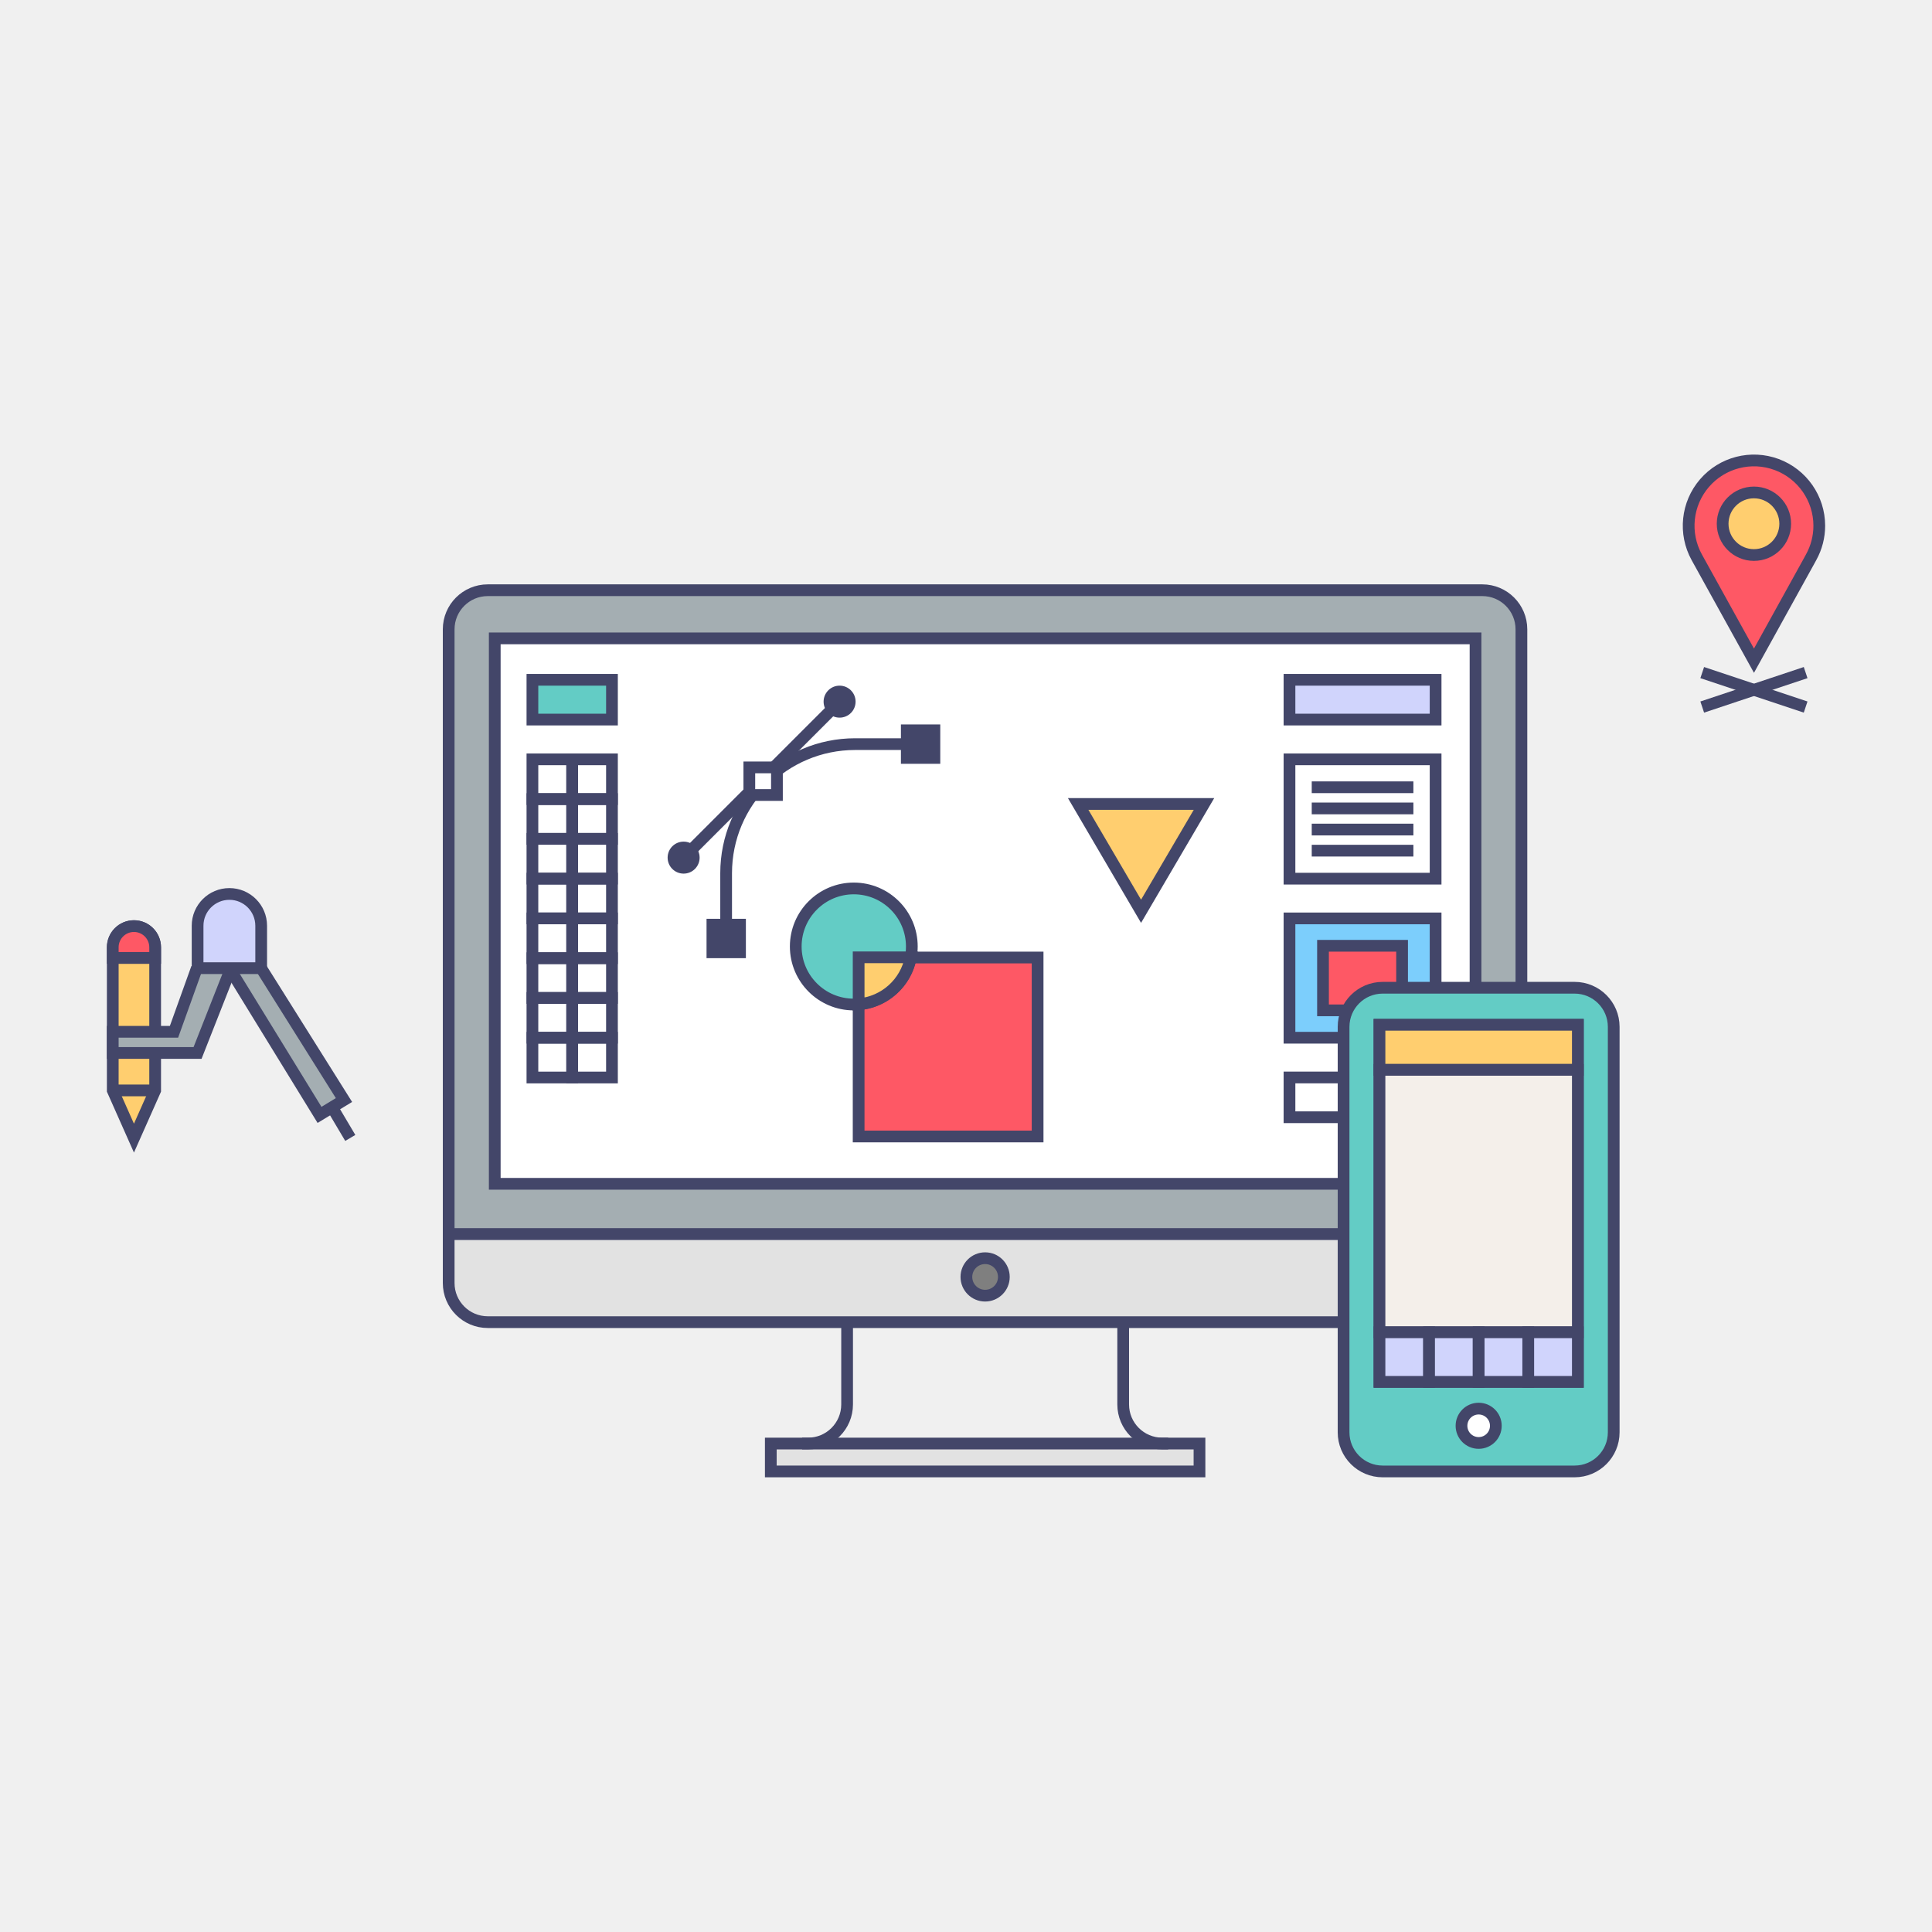
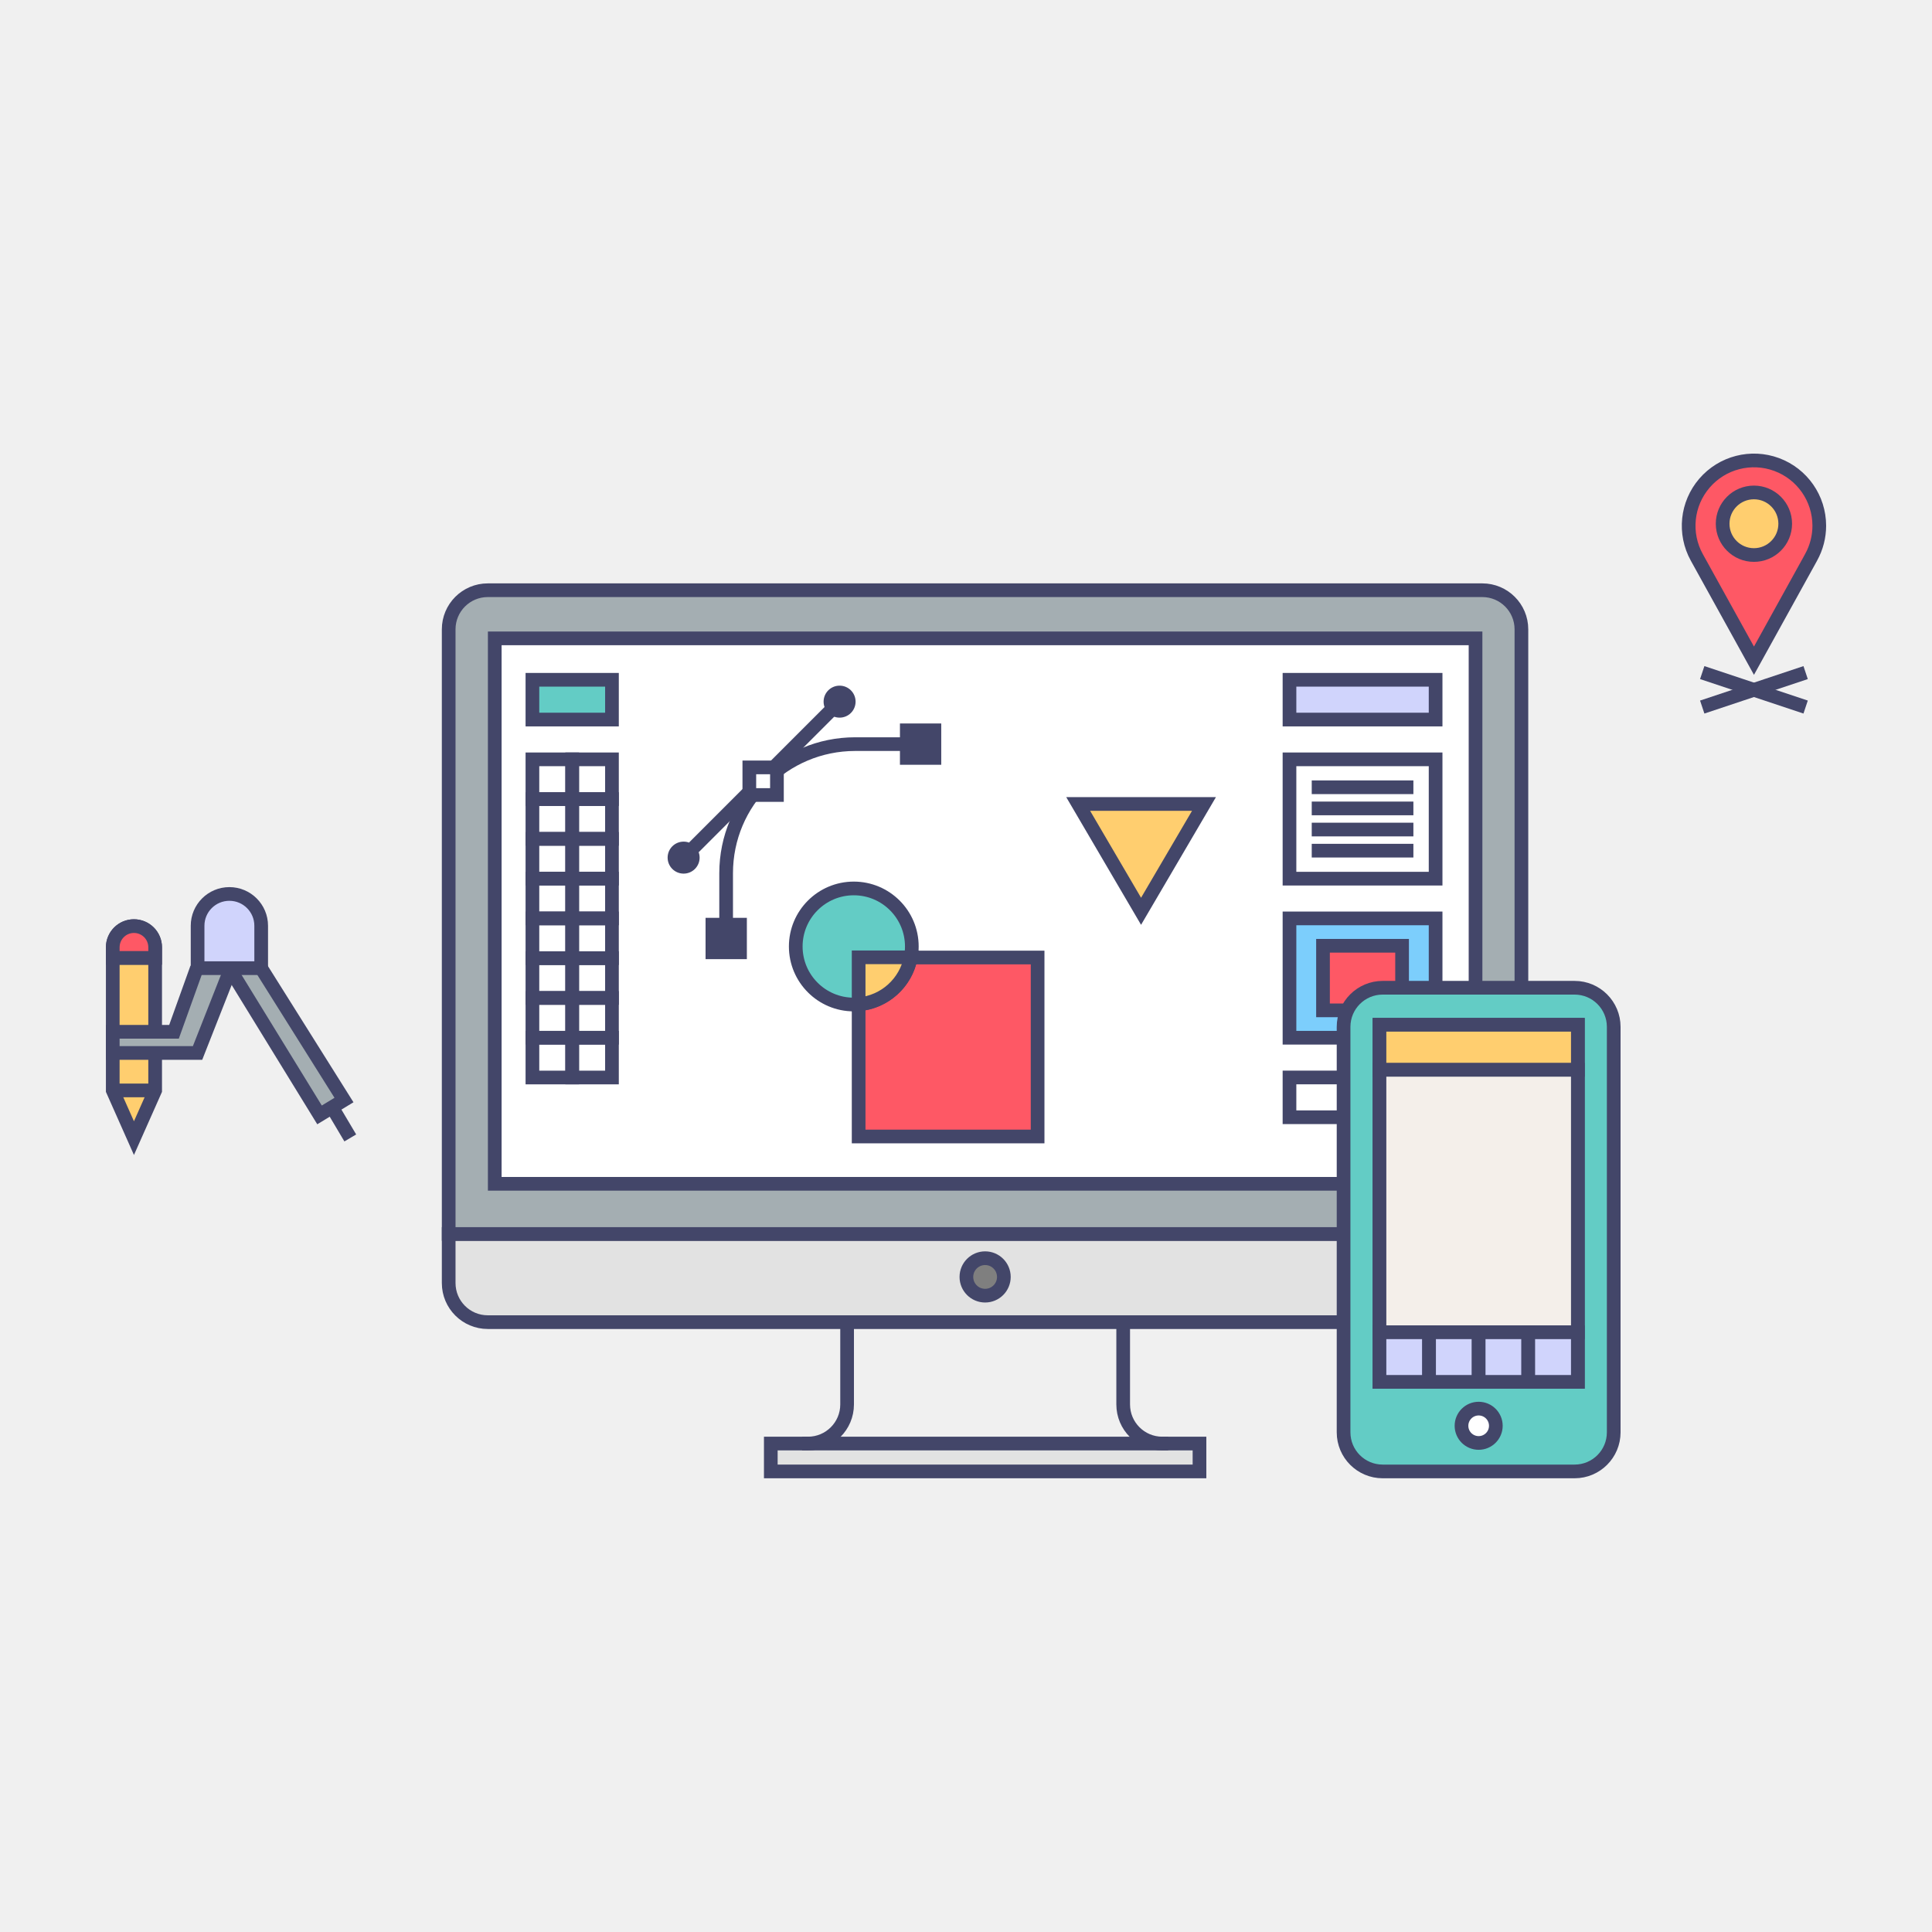
<svg xmlns="http://www.w3.org/2000/svg" id="Layer_1" data-name="Layer 1" viewBox="0 0 493.98 493.98">
  <defs>
    <style>
      .cls-1, .cls-7 {
        fill: none;
      }

      .cls-2 {
        fill: #fe5865;
      }

      .cls-10, .cls-11, .cls-12, .cls-14, .cls-2, .cls-3, .cls-4, .cls-5, .cls-6, .cls-7, .cls-8, .cls-9 {
        stroke: #434669;
        stroke-miterlimit: 10;
-         stroke-width: 3px;
+         stroke-width: 3.5px;
      }

      .cls-3 {
        fill: #e2e2e2;
      }

      .cls-4 {
        fill: #a4aeb2;
      }

      .cls-5 {
        fill: #fff;
      }

      .cls-6 {
        fill: #7f7f7f;
      }

      .cls-8 {
        fill: #63ccc5;
      }

      .cls-9 {
        fill: #d0d4fc;
      }

      .cls-10 {
        fill: #7ccefc;
      }

      .cls-11 {
        fill: #ffce6f;
      }

      .cls-12, .cls-13 {
        fill: #434669;
      }

      .cls-14 {
        fill: #f4efea;
      }
    </style>
  </defs>
  <rect class="cls-1" width="493.98" height="493.98" />
  <g>
    <path class="cls-2" d="M500.2,86a16.7,16.7,0,1,0-31.32,8.08h0l14.62,26.43,14.16-25.61,0.45-.83A16.62,16.62,0,0,0,500.2,86Z" transform="translate(-35.04 48.42)" />
    <path class="cls-3" d="M114.72,315.51H389a0,0,0,0,1,0,0v12.54a10,10,0,0,1-10,10H124.72a10,10,0,0,1-10-10V315.51A0,0,0,0,1,114.72,315.51Z" />
    <path class="cls-4" d="M124.72,150.91H379a10,10,0,0,1,10,10v154.6a0,0,0,0,1,0,0H114.72a0,0,0,0,1,0,0V160.91A10,10,0,0,1,124.72,150.91Z" />
    <rect class="cls-5" x="126.5" y="163.22" width="250.77" height="139.46" />
    <rect class="cls-3" x="197.08" y="369.09" width="109.61" height="7.13" />
    <circle class="cls-6" cx="251.88" cy="326.49" r="4.79" />
    <path class="cls-7" d="M240.12,320.67h1.51a10,10,0,0,0,10-10v-21" transform="translate(-35.04 48.42)" />
    <path class="cls-7" d="M333.73,320.67h-1.51a10,10,0,0,1-10-10v-21" transform="translate(-35.04 48.42)" />
    <rect class="cls-8" x="136.13" y="173.81" width="20.34" height="10.17" />
    <rect class="cls-9" x="329.7" y="173.81" width="37.36" height="10.17" />
    <rect class="cls-7" x="329.7" y="275.49" width="37.36" height="10.17" />
    <rect class="cls-7" x="329.7" y="194.15" width="37.36" height="30.51" />
    <rect class="cls-10" x="329.7" y="234.82" width="37.36" height="30.51" />
    <rect class="cls-2" x="338.27" y="241.82" width="20.22" height="16.51" />
    <rect class="cls-7" x="136.13" y="194.15" width="10.17" height="10.17" />
    <rect class="cls-7" x="146.3" y="194.15" width="10.17" height="10.17" />
    <rect class="cls-7" x="136.13" y="204.31" width="10.17" height="10.17" />
    <rect class="cls-7" x="146.3" y="204.31" width="10.17" height="10.17" />
    <rect class="cls-7" x="136.13" y="214.48" width="10.17" height="10.17" />
    <rect class="cls-7" x="146.3" y="214.48" width="10.17" height="10.17" />
    <rect class="cls-7" x="136.13" y="224.65" width="10.17" height="10.17" />
    <rect class="cls-7" x="146.3" y="224.65" width="10.17" height="10.17" />
    <rect class="cls-7" x="136.13" y="234.82" width="10.17" height="10.17" />
    <rect class="cls-7" x="146.3" y="234.82" width="10.17" height="10.17" />
    <rect class="cls-7" x="136.13" y="244.99" width="10.17" height="10.17" />
    <rect class="cls-7" x="146.3" y="244.99" width="10.17" height="10.17" />
    <rect class="cls-7" x="136.13" y="255.16" width="10.17" height="10.17" />
    <rect class="cls-7" x="146.3" y="255.16" width="10.17" height="10.17" />
    <rect class="cls-7" x="136.13" y="265.33" width="10.17" height="10.17" />
    <rect class="cls-7" x="146.3" y="265.33" width="10.17" height="10.17" />
    <polygon class="cls-11" points="275.67 205.56 307.84 205.56 291.75 233 275.67 205.56" />
    <rect class="cls-8" x="343.53" y="252.55" width="69.07" height="123.67" rx="10" ry="10" />
    <rect class="cls-5" x="352.71" y="262.02" width="50.72" height="91.3" />
    <circle class="cls-5" cx="378.07" cy="364.55" r="4.39" />
    <g>
      <path class="cls-7" d="M266.89,141.84H253.7a33,33,0,0,0-33,33V188" transform="translate(-35.04 48.42)" />
      <line class="cls-7" x1="177.38" y1="216.69" x2="212.21" y2="181.86" />
      <rect class="cls-5" x="191.59" y="196.21" width="7.06" height="7.06" />
      <rect class="cls-12" x="231.85" y="186.73" width="7.06" height="7.06" />
      <rect class="cls-12" x="217.19" y="188.01" width="7.06" height="7.06" transform="translate(-5.86 460.68) rotate(-90)" />
      <circle class="cls-13" cx="214.67" cy="179.4" r="4.09" />
      <circle class="cls-13" cx="174.79" cy="219.28" r="4.09" />
    </g>
    <rect class="cls-2" x="219.54" y="244.82" width="45.76" height="45.76" />
    <line class="cls-7" x1="435.23" y1="180.78" x2="461.67" y2="171.97" />
    <line class="cls-7" x1="461.67" y1="180.78" x2="435.23" y2="171.97" />
    <circle class="cls-11" cx="448.45" cy="133.91" r="8" />
    <path class="cls-11" d="M74.71,220.81v9.57l-5.42,12.2-5.42-12.2V193.79a5.42,5.42,0,0,1,10.84,0v21.6" transform="translate(-35.04 48.42)" />
    <line class="cls-7" x1="39.67" y1="244.92" x2="28.83" y2="244.92" />
    <line class="cls-7" x1="39.67" y1="278.8" x2="28.83" y2="278.8" />
    <polyline class="cls-4" points="66.78 247.55 87.95 281.26 81.7 285.06 58.76 247.72" />
    <line class="cls-7" x1="84.91" y1="283.11" x2="89.56" y2="290.95" />
    <polyline class="cls-4" points="50.35 247.49 44.49 263.81 28.83 263.81 28.83 269.23 50.51 269.23 58.98 247.72" />
    <circle class="cls-8" cx="218.3" cy="242" r="14.84" />
    <line class="cls-7" x1="335.39" y1="201.29" x2="361.38" y2="201.29" />
    <line class="cls-7" x1="335.39" y1="206.7" x2="361.38" y2="206.7" />
    <line class="cls-7" x1="335.39" y1="212.1" x2="361.38" y2="212.1" />
    <line class="cls-7" x1="335.39" y1="217.5" x2="361.38" y2="217.5" />
    <path class="cls-9" d="M85.56,188.28a8.13,8.13,0,1,1,16.26,0v10.84H85.56V188.28Z" transform="translate(-35.04 48.42)" />
    <path class="cls-2" d="M74.71,196.5v-2.71a5.42,5.42,0,1,0-10.84,0v2.71H74.71Z" transform="translate(-35.04 48.42)" />
    <rect class="cls-11" x="352.71" y="262.02" width="50.72" height="11.52" />
    <rect class="cls-14" x="352.71" y="273.54" width="50.72" height="67.1" />
    <rect class="cls-9" x="352.71" y="340.64" width="12.68" height="12.68" />
    <rect class="cls-9" x="365.39" y="340.64" width="12.68" height="12.68" />
    <rect class="cls-9" x="378.07" y="340.64" width="12.68" height="12.68" />
    <rect class="cls-9" x="390.75" y="340.64" width="12.68" height="12.68" />
    <path class="cls-11" d="M254.58,208.35a14.83,14.83,0,0,0,13.33-12H254.58v12Z" transform="translate(-35.04 48.42)" />
  </g>
</svg>
